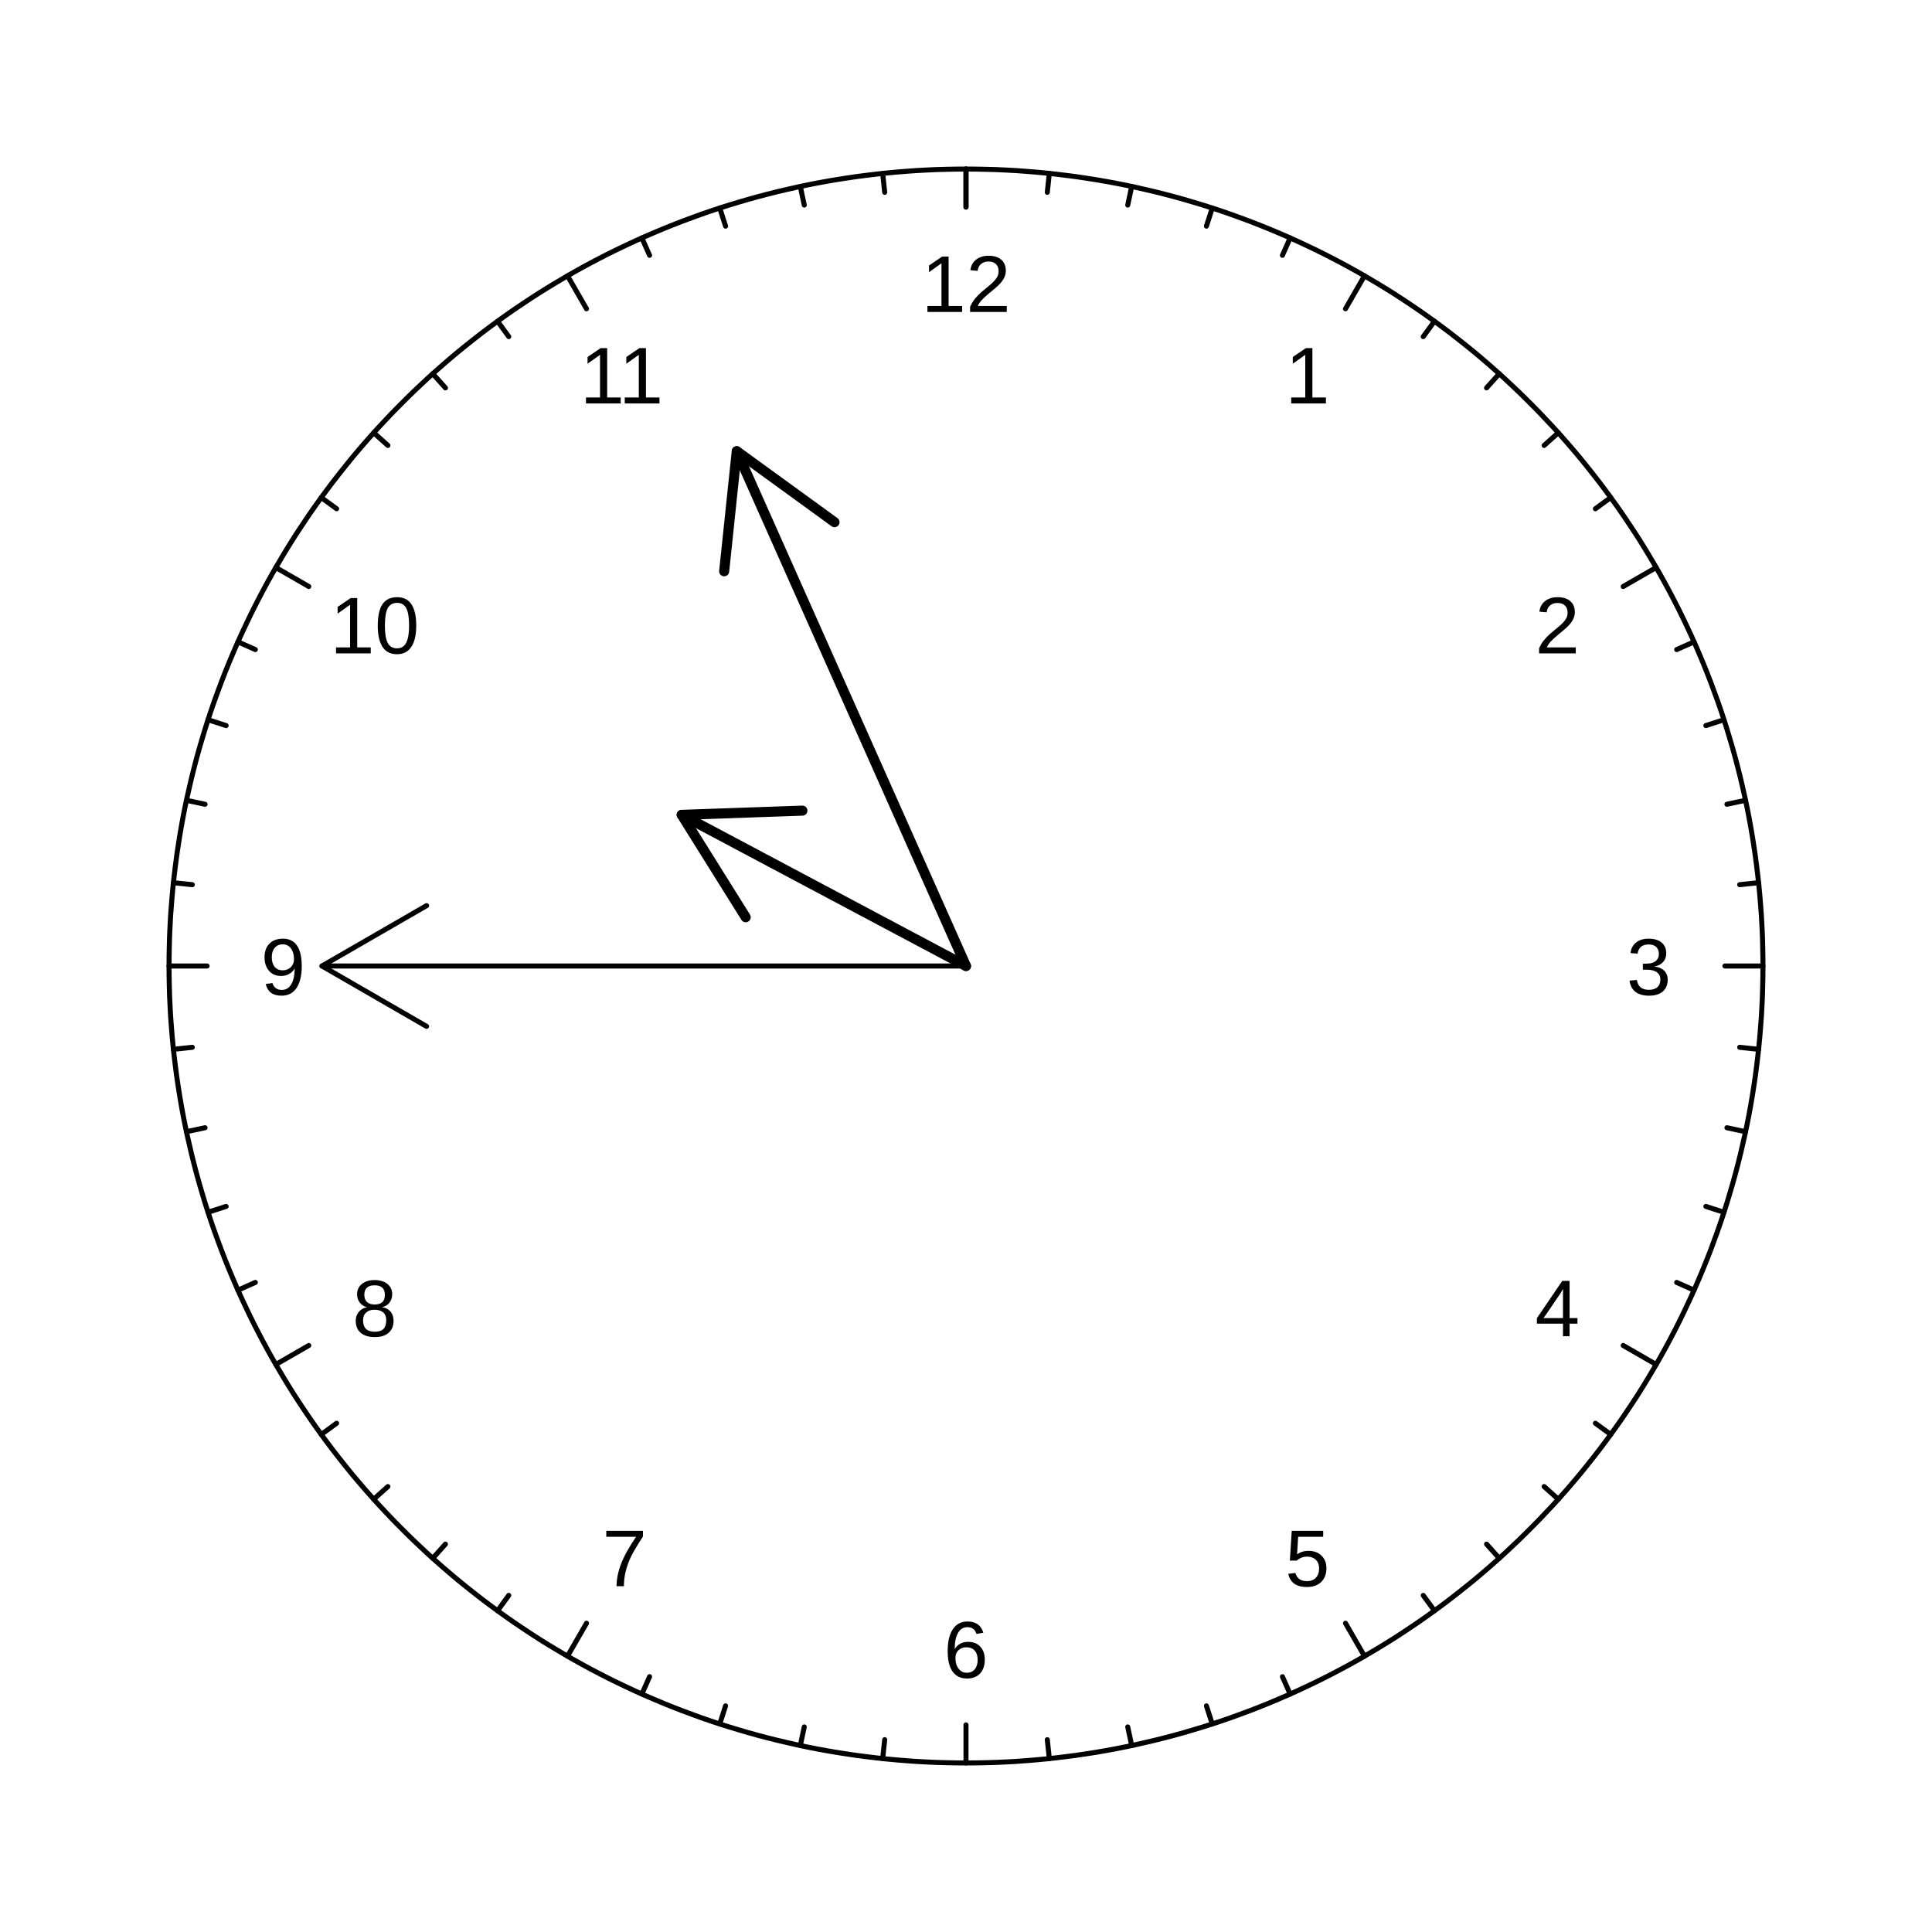
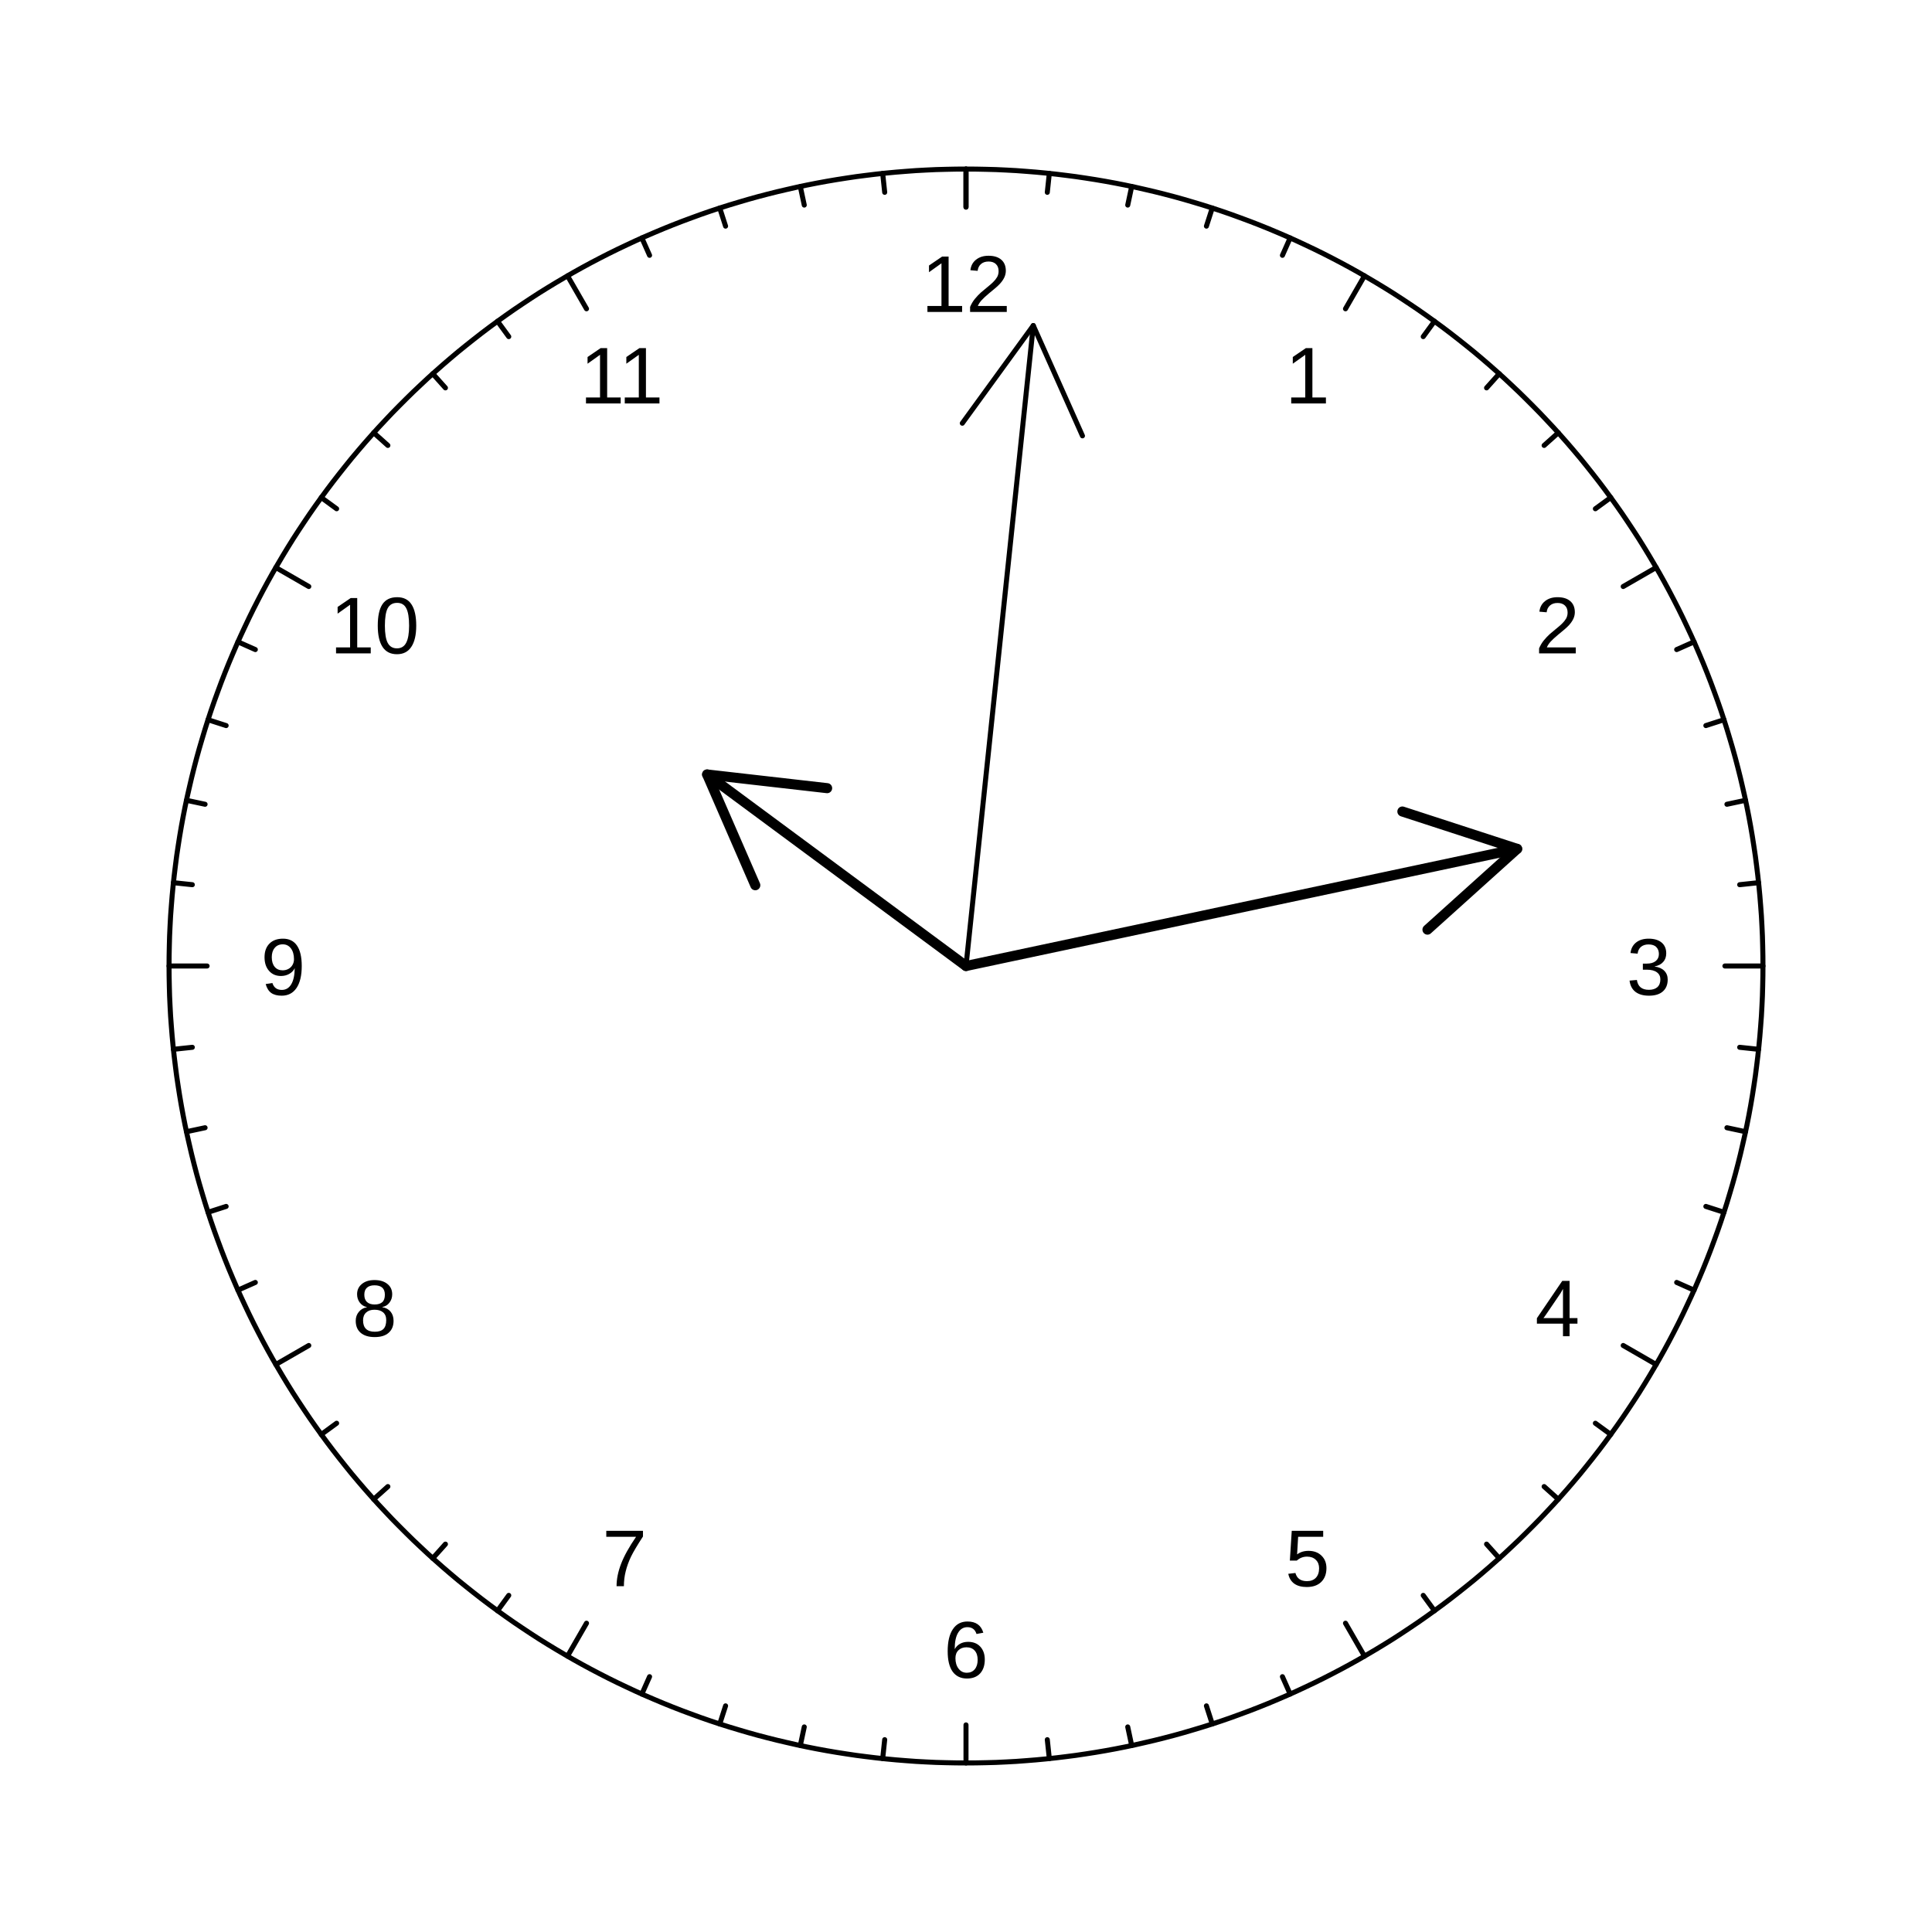
<svg xmlns="http://www.w3.org/2000/svg" viewBox="0 0 288.00 288.00">
  <defs>
    <style type="text/css">
    line, polyline, path, rect, circle {
      fill: none;
      stroke: #000000;
      stroke-linecap: round;
      stroke-linejoin: round;
      stroke-miterlimit: 10.00;
    }
  </style>
  </defs>
  <rect width="100%" height="100%" style="stroke: none; fill: #FFFFFF;" />
  <defs>
    <clipPath id="cpMTQuNHwyNzMuNnwyNzMuNnwxNC40">
      <rect x="14.40" y="14.40" width="259.20" height="259.20" />
    </clipPath>
  </defs>
  <polyline points="144.00,49.20 144.00,47.70 144.00,46.20 144.00,44.70 144.00,43.20 144.00,41.70 144.00,40.20 144.00,38.70 144.00,37.20 144.00,35.70 144.00,34.20 144.00,32.70 144.00,31.20 144.00,29.70 144.00,28.20 144.00,26.70 144.00,25.20 145.49,25.21 146.99,25.24 148.48,25.28 149.97,25.35 151.46,25.43 152.95,25.54 154.44,25.66 155.92,25.80 157.41,25.96 158.89,26.14 160.37,26.33 161.85,26.55 163.32,26.78 164.79,27.03 166.26,27.30 167.73,27.59 169.19,27.90 170.64,28.23 172.10,28.57 173.54,28.93 174.99,29.31 176.43,29.71 177.86,30.13 179.29,30.56 180.71,31.01 182.13,31.48 183.54,31.97 184.94,32.48 186.34,33.00 187.73,33.54 189.12,34.10 190.50,34.68 191.87,35.27 193.23,35.88 194.58,36.51 195.93,37.15 197.27,37.81 198.60,38.49 199.92,39.18 201.23,39.89 202.54,40.62 203.83,41.37 205.12,42.13 206.39,42.90 207.66,43.69 208.91,44.50 210.16,45.33 211.39,46.16 212.62,47.02 213.83,47.89 215.03,48.77 216.22,49.67 217.40,50.59 218.57,51.52 219.73,52.46 220.87,53.42 222.00,54.39 223.12,55.38 224.23,56.38 225.32,57.40 226.41,58.43 227.47,59.47 228.53,60.53 229.57,61.59 230.60,62.68 231.62,63.77 232.62,64.88 233.61,66.00 234.58,67.13 235.54,68.27 236.48,69.43 237.41,70.60 238.33,71.78 239.23,72.97 240.11,74.17 240.98,75.38 241.84,76.61 242.67,77.84 243.50,79.09 244.31,80.34 245.10,81.61 245.87,82.88 246.63,84.17 247.38,85.46 248.11,86.77 248.82,88.08 249.51,89.40 250.19,90.73 250.85,92.07 251.49,93.42 252.12,94.77 252.73,96.13 253.32,97.50 253.90,98.88 254.46,100.27 255.00,101.66 255.52,103.06 256.03,104.46 256.52,105.87 256.99,107.29 257.44,108.71 257.87,110.14 258.29,111.57 258.69,113.01 259.07,114.46 259.43,115.90 259.77,117.36 260.10,118.81 260.41,120.27 260.70,121.74 260.97,123.21 261.22,124.68 261.45,126.15 261.67,127.63 261.86,129.11 262.04,130.59 262.20,132.08 262.34,133.56 262.46,135.05 262.57,136.54 262.65,138.03 262.72,139.52 262.76,141.01 262.79,142.51 262.80,144.00 262.79,145.49 262.76,146.99 262.72,148.48 262.65,149.97 262.57,151.46 262.46,152.95 262.34,154.44 262.20,155.92 262.04,157.41 261.86,158.89 261.67,160.37 261.45,161.85 261.22,163.32 260.97,164.79 260.70,166.26 260.41,167.73 260.10,169.19 259.77,170.64 259.43,172.10 259.07,173.54 258.69,174.99 258.29,176.43 257.87,177.86 257.44,179.29 256.99,180.71 256.52,182.13 256.03,183.54 255.52,184.94 255.00,186.34 254.46,187.73 253.90,189.12 253.32,190.50 252.73,191.87 252.12,193.23 251.49,194.58 250.85,195.93 250.19,197.27 249.51,198.60 248.82,199.92 248.11,201.23 247.38,202.54 246.63,203.83 245.87,205.12 245.10,206.39 244.31,207.66 243.50,208.91 242.67,210.16 241.84,211.39 240.98,212.62 240.11,213.83 239.23,215.03 238.33,216.22 237.41,217.40 236.48,218.57 235.54,219.73 234.58,220.87 233.61,222.00 232.62,223.12 231.62,224.23 230.60,225.32 229.57,226.41 228.53,227.47 227.47,228.53 226.41,229.57 225.32,230.60 224.23,231.62 223.12,232.62 222.00,233.61 220.87,234.58 219.73,235.54 218.57,236.48 217.40,237.41 216.22,238.33 215.03,239.23 213.83,240.11 212.62,240.98 211.39,241.84 210.16,242.67 208.91,243.50 207.66,244.31 206.39,245.10 205.12,245.87 203.83,246.63 202.54,247.38 201.23,248.11 199.92,248.82 198.60,249.51 197.27,250.19 195.93,250.85 194.58,251.49 193.23,252.12 191.87,252.73 190.50,253.32 189.12,253.90 187.73,254.46 186.34,255.00 184.94,255.52 183.54,256.03 182.13,256.52 180.71,256.99 179.29,257.44 177.86,257.87 176.43,258.29 174.99,258.69 173.54,259.07 172.10,259.43 170.64,259.77 169.19,260.10 167.73,260.41 166.26,260.70 164.79,260.97 163.32,261.22 161.85,261.45 160.37,261.67 158.89,261.86 157.41,262.04 155.92,262.20 154.44,262.34 152.95,262.46 151.46,262.57 149.97,262.65 148.48,262.72 146.99,262.76 145.49,262.79 144.00,262.80 142.51,262.79 141.01,262.76 139.52,262.72 138.03,262.65 136.54,262.57 135.05,262.46 133.56,262.34 132.08,262.20 130.59,262.04 129.11,261.86 127.63,261.67 126.15,261.45 124.68,261.22 123.21,260.97 121.74,260.70 120.27,260.41 118.81,260.10 117.36,259.77 115.90,259.43 114.46,259.07 113.01,258.69 111.57,258.29 110.14,257.87 108.71,257.44 107.29,256.99 105.87,256.52 104.46,256.03 103.06,255.52 101.66,255.00 100.27,254.46 98.88,253.90 97.50,253.32 96.13,252.73 94.77,252.12 93.42,251.49 92.07,250.85 90.73,250.19 89.40,249.51 88.08,248.82 86.77,248.11 85.46,247.38 84.17,246.63 82.88,245.87 81.61,245.10 80.34,244.31 79.09,243.50 77.84,242.67 76.61,241.84 75.38,240.98 74.17,240.11 72.97,239.23 71.78,238.33 70.60,237.41 69.43,236.48 68.27,235.54 67.13,234.58 66.00,233.61 64.88,232.62 63.77,231.62 62.68,230.60 61.59,229.57 60.53,228.53 59.47,227.47 58.43,226.41 57.40,225.32 56.38,224.23 55.38,223.12 54.39,222.00 53.42,220.87 52.46,219.73 51.52,218.57 50.59,217.40 49.67,216.22 48.77,215.03 47.89,213.83 47.02,212.62 46.16,211.39 45.33,210.16 44.50,208.91 43.69,207.66 42.90,206.39 42.13,205.12 41.37,203.83 40.62,202.54 39.89,201.23 39.18,199.92 38.49,198.60 37.81,197.27 37.15,195.93 36.51,194.58 35.88,193.23 35.27,191.87 34.68,190.50 34.10,189.12 33.54,187.73 33.00,186.34 32.48,184.94 31.97,183.54 31.48,182.13 31.01,180.71 30.56,179.29 30.13,177.86 29.71,176.43 29.31,174.99 28.93,173.54 28.57,172.10 28.23,170.64 27.90,169.19 27.59,167.73 27.30,166.26 27.03,164.79 26.78,163.32 26.55,161.85 26.33,160.37 26.14,158.89 25.96,157.41 25.80,155.92 25.66,154.44 25.54,152.95 25.43,151.46 25.35,149.97 25.28,148.48 25.24,146.99 25.21,145.49 25.20,144.00 25.21,142.51 25.24,141.01 25.28,139.52 25.35,138.03 25.43,136.54 25.54,135.05 25.66,133.56 25.80,132.08 25.96,130.59 26.14,129.11 26.33,127.63 26.55,126.15 26.78,124.68 27.03,123.21 27.30,121.74 27.59,120.27 27.90,118.81 28.23,117.36 28.57,115.90 28.93,114.46 29.31,113.01 29.71,111.57 30.13,110.14 30.56,108.71 31.01,107.29 31.48,105.87 31.97,104.46 32.48,103.06 33.00,101.66 33.54,100.27 34.10,98.88 34.68,97.50 35.27,96.13 35.88,94.77 36.51,93.42 37.15,92.07 37.81,90.73 38.49,89.40 39.18,88.08 39.89,86.77 40.62,85.46 41.37,84.17 42.13,82.88 42.90,81.61 43.69,80.34 44.50,79.09 45.33,77.84 46.16,76.61 47.02,75.38 47.89,74.17 48.77,72.97 49.67,71.78 50.59,70.60 51.52,69.43 52.46,68.27 53.42,67.13 54.39,66.00 55.38,64.88 56.38,63.77 57.40,62.68 58.43,61.59 59.47,60.53 60.53,59.47 61.59,58.43 62.68,57.40 63.77,56.38 64.88,55.38 66.00,54.39 67.13,53.42 68.27,52.46 69.43,51.52 70.60,50.59 71.78,49.67 72.97,48.77 74.17,47.89 75.38,47.02 76.61,46.16 77.84,45.33 79.09,44.50 80.34,43.69 81.61,42.90 82.88,42.13 84.17,41.37 85.46,40.62 86.77,39.89 88.08,39.18 89.40,38.49 90.73,37.81 92.07,37.15 93.42,36.51 94.77,35.88 96.13,35.27 97.50,34.68 98.88,34.10 100.27,33.54 101.66,33.00 103.06,32.48 104.46,31.97 105.87,31.48 107.29,31.01 108.71,30.56 110.14,30.13 111.57,29.71 113.01,29.31 114.46,28.93 115.90,28.57 117.36,28.23 118.81,27.90 120.27,27.59 121.74,27.30 123.21,27.03 124.68,26.78 126.15,26.55 127.63,26.33 129.11,26.14 130.59,25.96 132.08,25.80 133.56,25.66 135.05,25.54 136.54,25.43 138.03,25.35 139.52,25.28 141.01,25.24 142.51,25.21 144.00,25.20 144.00,26.70 144.00,28.20 144.00,29.70 144.00,31.20 144.00,32.70 144.00,34.20 144.00,35.70 144.00,37.20 144.00,38.70 144.00,40.20 144.00,41.70 144.00,43.20 144.00,44.70 144.00,46.20 144.00,47.70 144.00,49.20 142.81,49.21 141.62,49.23 140.43,49.27 139.24,49.32 138.05,49.39 136.86,49.47 135.67,49.57 134.49,49.68 133.30,49.81 132.12,49.95 130.94,50.10 129.76,50.28 128.58,50.46 127.41,50.66 126.24,50.88 125.07,51.11 123.90,51.35 122.74,51.61 121.58,51.89 120.42,52.18 119.27,52.48 118.12,52.80 116.98,53.13 115.84,53.48 114.71,53.84 113.57,54.22 112.45,54.60 111.33,55.01 110.21,55.43 109.10,55.86 108.00,56.30 106.90,56.76 105.80,57.24 104.72,57.72 103.64,58.22 102.56,58.74 101.49,59.26 100.43,59.80 99.38,60.36 98.33,60.93 97.29,61.51 96.26,62.10 95.23,62.71 94.21,63.33 93.20,63.96 92.20,64.60 91.21,65.26 90.22,65.93 89.25,66.61 88.28,67.31 87.32,68.01 86.37,68.73 85.43,69.46 84.49,70.20 83.57,70.96 82.66,71.72 81.76,72.50 80.86,73.28 79.98,74.08 79.10,74.89 78.24,75.71 77.39,76.55 76.55,77.39 75.71,78.24 74.89,79.10 74.08,79.98 73.28,80.86 72.50,81.76 71.72,82.66 70.96,83.57 70.20,84.49 69.46,85.43 68.73,86.37 68.01,87.32 67.31,88.28 66.61,89.25 65.93,90.22 65.26,91.21 64.60,92.20 63.96,93.20 63.33,94.21 62.71,95.23 62.10,96.26 61.51,97.29 60.93,98.33 60.36,99.38 59.80,100.43 59.26,101.49 58.74,102.56 58.22,103.64 57.72,104.72 57.24,105.80 56.76,106.90 56.30,108.00 55.86,109.10 55.43,110.21 55.01,111.33 54.60,112.45 54.22,113.57 53.84,114.71 53.48,115.84 53.13,116.98 52.80,118.12 52.48,119.27 52.18,120.42 51.89,121.58 51.61,122.74 51.35,123.90 51.11,125.07 50.88,126.24 50.66,127.41 50.46,128.58 50.28,129.76 50.10,130.94 49.95,132.12 49.81,133.30 49.68,134.49 49.57,135.67 49.47,136.86 49.39,138.05 49.32,139.24 49.27,140.43 49.23,141.62 49.21,142.81 49.20,144.00 49.21,145.19 49.23,146.38 49.27,147.57 49.32,148.76 49.39,149.95 49.47,151.14 49.57,152.33 49.68,153.51 49.81,154.70 49.95,155.88 50.10,157.06 50.28,158.24 50.46,159.42 50.66,160.59 50.88,161.76 51.11,162.93 51.35,164.10 51.61,165.26 51.89,166.42 52.18,167.58 52.48,168.73 52.80,169.88 53.13,171.02 53.48,172.16 53.84,173.29 54.22,174.43 54.60,175.55 55.01,176.67 55.43,177.79 55.86,178.90 56.30,180.00 56.76,181.10 57.24,182.20 57.72,183.28 58.22,184.36 58.74,185.44 59.26,186.51 59.80,187.57 60.36,188.62 60.93,189.67 61.51,190.71 62.10,191.74 62.71,192.77 63.33,193.79 63.96,194.80 64.60,195.80 65.26,196.79 65.93,197.78 66.61,198.75 67.31,199.72 68.01,200.68 68.73,201.63 69.46,202.57 70.20,203.51 70.96,204.43 71.72,205.34 72.50,206.24 73.28,207.14 74.08,208.02 74.89,208.90 75.71,209.76 76.55,210.61 77.39,211.45 78.24,212.29 79.10,213.11 79.98,213.92 80.86,214.72 81.76,215.50 82.66,216.28 83.57,217.04 84.49,217.80 85.43,218.54 86.37,219.27 87.32,219.99 88.28,220.69 89.25,221.39 90.22,222.07 91.21,222.74 92.20,223.40 93.20,224.04 94.21,224.67 95.23,225.29 96.26,225.90 97.29,226.49 98.33,227.07 99.38,227.64 100.43,228.20 101.49,228.74 102.56,229.26 103.64,229.78 104.72,230.28 105.80,230.76 106.90,231.24 108.00,231.70 109.10,232.14 110.21,232.57 111.33,232.99 112.45,233.40 113.57,233.78 114.71,234.16 115.84,234.52 116.98,234.87 118.12,235.20 119.27,235.52 120.42,235.82 121.58,236.11 122.74,236.39 123.90,236.65 125.07,236.89 126.24,237.12 127.41,237.34 128.58,237.54 129.76,237.72 130.94,237.90 132.12,238.05 133.30,238.19 134.49,238.32 135.67,238.43 136.86,238.53 138.05,238.61 139.24,238.68 140.43,238.73 141.62,238.77 142.81,238.79 144.00,238.80 145.19,238.79 146.38,238.77 147.57,238.73 148.76,238.68 149.95,238.61 151.14,238.53 152.33,238.43 153.51,238.32 154.70,238.19 155.88,238.05 157.06,237.90 158.24,237.72 159.42,237.54 160.59,237.34 161.76,237.12 162.93,236.89 164.10,236.65 165.26,236.39 166.42,236.11 167.58,235.82 168.73,235.52 169.88,235.20 171.02,234.87 172.16,234.52 173.29,234.16 174.43,233.78 175.55,233.40 176.67,232.99 177.79,232.57 178.90,232.14 180.00,231.70 181.10,231.24 182.20,230.76 183.28,230.28 184.36,229.78 185.44,229.26 186.51,228.74 187.57,228.20 188.62,227.64 189.67,227.07 190.71,226.49 191.74,225.90 192.77,225.29 193.79,224.67 194.80,224.04 195.80,223.40 196.79,222.74 197.78,222.07 198.75,221.39 199.72,220.69 200.68,219.99 201.63,219.27 202.57,218.54 203.51,217.80 204.43,217.04 205.34,216.28 206.24,215.50 207.14,214.72 208.02,213.92 208.90,213.11 209.76,212.29 210.61,211.45 211.45,210.61 212.29,209.76 213.11,208.90 213.92,208.02 214.72,207.14 215.50,206.24 216.28,205.34 217.04,204.43 217.80,203.51 218.54,202.57 219.27,201.63 219.99,200.68 220.69,199.72 221.39,198.75 222.07,197.78 222.74,196.79 223.40,195.80 224.04,194.80 224.67,193.79 225.29,192.77 225.90,191.74 226.49,190.71 227.07,189.67 227.64,188.62 228.20,187.57 228.74,186.51 229.26,185.44 229.78,184.36 230.28,183.28 230.76,182.20 231.24,181.10 231.70,180.00 232.14,178.90 232.57,177.79 232.99,176.67 233.40,175.55 233.78,174.43 234.16,173.29 234.52,172.16 234.87,171.02 235.20,169.88 235.52,168.73 235.82,167.58 236.11,166.42 236.39,165.26 236.65,164.10 236.89,162.93 237.12,161.76 237.34,160.59 237.54,159.42 237.72,158.24 237.90,157.06 238.05,155.88 238.19,154.70 238.32,153.51 238.43,152.33 238.53,151.14 238.61,149.95 238.68,148.76 238.73,147.57 238.77,146.38 238.79,145.19 238.80,144.00 238.79,142.81 238.77,141.62 238.73,140.43 238.68,139.24 238.61,138.05 238.53,136.86 238.43,135.67 238.32,134.49 238.19,133.30 238.05,132.12 237.90,130.94 237.72,129.76 237.54,128.58 237.34,127.41 237.12,126.24 236.89,125.07 236.65,123.90 236.39,122.74 236.11,121.58 235.82,120.42 235.52,119.27 235.20,118.12 234.87,116.98 234.52,115.84 234.16,114.71 233.78,113.57 233.40,112.45 232.99,111.33 232.57,110.21 232.14,109.10 231.70,108.00 231.24,106.90 230.76,105.80 230.28,104.72 229.78,103.64 229.26,102.56 228.74,101.49 228.20,100.43 227.64,99.38 227.07,98.33 226.49,97.29 225.90,96.26 225.29,95.23 224.67,94.21 224.04,93.20 223.40,92.20 222.74,91.21 222.07,90.22 221.39,89.25 220.69,88.28 219.99,87.32 219.27,86.37 218.54,85.43 217.80,84.49 217.04,83.57 216.28,82.66 215.50,81.76 214.72,80.86 213.92,79.98 213.11,79.10 212.29,78.24 211.45,77.39 210.61,76.55 209.76,75.71 208.90,74.89 208.02,74.08 207.14,73.28 206.24,72.50 205.34,71.72 204.43,70.96 203.51,70.20 202.57,69.46 201.63,68.73 200.68,68.01 199.72,67.31 198.75,66.61 197.78,65.93 196.79,65.26 195.80,64.60 194.80,63.96 193.79,63.33 192.77,62.71 191.74,62.10 190.71,61.51 189.67,60.93 188.62,60.36 187.57,59.80 186.51,59.26 185.44,58.74 184.36,58.22 183.28,57.72 182.20,57.24 181.10,56.76 180.00,56.30 178.90,55.86 177.79,55.43 176.67,55.01 175.55,54.60 174.43,54.22 173.29,53.84 172.16,53.48 171.02,53.13 169.88,52.80 168.73,52.48 167.58,52.18 166.42,51.89 165.26,51.61 164.10,51.35 162.93,51.11 161.76,50.88 160.59,50.66 159.42,50.46 158.24,50.28 157.06,50.10 155.88,49.95 154.70,49.81 153.51,49.68 152.33,49.57 151.14,49.47 149.95,49.39 148.76,49.32 147.57,49.27 146.38,49.23 145.19,49.21 144.00,49.20 144.00,49.20 " style="stroke-width: 0.75; stroke: none;" clip-path="url(#cpMTQuNHwyNzMuNnwyNzMuNnwxNC40)" />
  <polyline points="144.00,25.20 145.49,25.21 146.99,25.24 148.48,25.28 149.97,25.35 151.46,25.43 152.95,25.54 154.44,25.66 155.92,25.80 157.41,25.96 158.89,26.14 160.37,26.33 161.85,26.55 163.32,26.78 164.79,27.03 166.26,27.30 167.73,27.59 169.19,27.90 170.64,28.23 172.10,28.57 173.54,28.93 174.99,29.31 176.43,29.71 177.86,30.13 179.29,30.56 180.71,31.01 182.13,31.48 183.54,31.97 184.94,32.48 186.34,33.00 187.73,33.54 189.12,34.10 190.50,34.68 191.87,35.27 193.23,35.88 194.58,36.51 195.93,37.15 197.27,37.81 198.60,38.49 199.92,39.18 201.23,39.89 202.54,40.62 203.83,41.37 205.12,42.13 206.39,42.90 207.66,43.69 208.91,44.50 210.16,45.33 211.39,46.16 212.62,47.02 213.83,47.89 215.03,48.77 216.22,49.67 217.40,50.59 218.57,51.52 219.73,52.46 220.87,53.42 222.00,54.39 223.12,55.38 224.23,56.38 225.32,57.40 226.41,58.43 227.47,59.47 228.53,60.53 229.57,61.59 230.60,62.68 231.62,63.77 232.62,64.88 233.61,66.00 234.58,67.13 235.54,68.27 236.48,69.43 237.41,70.60 238.33,71.78 239.23,72.97 240.11,74.17 240.98,75.38 241.84,76.61 242.67,77.84 243.50,79.09 244.31,80.34 245.10,81.61 245.87,82.88 246.63,84.17 247.38,85.46 248.11,86.77 248.82,88.08 249.51,89.40 250.19,90.73 250.85,92.07 251.49,93.42 252.12,94.77 252.73,96.13 253.32,97.50 253.90,98.88 254.46,100.27 255.00,101.66 255.52,103.06 256.03,104.46 256.52,105.87 256.99,107.29 257.44,108.71 257.87,110.14 258.29,111.57 258.69,113.01 259.07,114.46 259.43,115.90 259.77,117.36 260.10,118.81 260.41,120.27 260.70,121.74 260.97,123.21 261.22,124.68 261.45,126.15 261.67,127.63 261.86,129.11 262.04,130.59 262.20,132.08 262.34,133.56 262.46,135.05 262.57,136.54 262.65,138.03 262.72,139.52 262.76,141.01 262.79,142.51 262.80,144.00 262.79,145.49 262.76,146.99 262.72,148.48 262.65,149.97 262.57,151.46 262.46,152.95 262.34,154.44 262.20,155.92 262.04,157.41 261.86,158.89 261.67,160.37 261.45,161.85 261.22,163.32 260.97,164.79 260.70,166.26 260.41,167.73 260.10,169.19 259.77,170.64 259.43,172.10 259.07,173.54 258.69,174.99 258.29,176.43 257.87,177.86 257.44,179.29 256.99,180.71 256.52,182.13 256.03,183.54 255.52,184.94 255.00,186.34 254.46,187.73 253.90,189.12 253.32,190.50 252.73,191.87 252.12,193.23 251.49,194.58 250.85,195.93 250.19,197.27 249.51,198.60 248.82,199.92 248.11,201.23 247.38,202.54 246.63,203.83 245.87,205.12 245.10,206.39 244.31,207.66 243.50,208.91 242.67,210.16 241.84,211.39 240.98,212.62 240.11,213.83 239.23,215.03 238.33,216.22 237.41,217.40 236.48,218.57 235.54,219.73 234.58,220.87 233.61,222.00 232.62,223.12 231.62,224.23 230.60,225.32 229.57,226.41 228.53,227.47 227.47,228.53 226.41,229.57 225.32,230.60 224.23,231.62 223.12,232.62 222.00,233.61 220.87,234.58 219.73,235.54 218.57,236.48 217.40,237.41 216.22,238.33 215.03,239.23 213.83,240.11 212.62,240.98 211.39,241.84 210.16,242.67 208.91,243.50 207.66,244.31 206.39,245.10 205.12,245.87 203.83,246.63 202.54,247.38 201.23,248.11 199.92,248.82 198.60,249.51 197.27,250.19 195.93,250.85 194.58,251.49 193.23,252.12 191.87,252.73 190.50,253.32 189.12,253.90 187.73,254.46 186.34,255.00 184.94,255.52 183.54,256.03 182.13,256.52 180.71,256.99 179.29,257.44 177.86,257.87 176.43,258.29 174.99,258.69 173.54,259.07 172.10,259.43 170.64,259.77 169.19,260.10 167.73,260.41 166.26,260.70 164.79,260.97 163.32,261.22 161.85,261.45 160.37,261.67 158.89,261.86 157.41,262.04 155.92,262.20 154.44,262.34 152.95,262.46 151.46,262.57 149.97,262.65 148.48,262.72 146.99,262.76 145.49,262.79 144.00,262.80 142.51,262.79 141.01,262.76 139.52,262.72 138.03,262.65 136.54,262.57 135.05,262.46 133.56,262.34 132.08,262.20 130.59,262.04 129.11,261.86 127.63,261.67 126.15,261.45 124.68,261.22 123.21,260.97 121.74,260.70 120.27,260.41 118.81,260.10 117.36,259.77 115.90,259.43 114.46,259.07 113.01,258.69 111.57,258.29 110.14,257.87 108.71,257.44 107.29,256.99 105.87,256.52 104.46,256.03 103.06,255.52 101.66,255.00 100.27,254.46 98.88,253.90 97.50,253.32 96.13,252.73 94.77,252.12 93.42,251.49 92.07,250.85 90.73,250.19 89.40,249.51 88.08,248.82 86.77,248.11 85.46,247.38 84.17,246.63 82.88,245.87 81.61,245.10 80.34,244.31 79.09,243.50 77.84,242.67 76.61,241.84 75.38,240.98 74.17,240.11 72.97,239.23 71.78,238.33 70.60,237.41 69.43,236.48 68.27,235.54 67.13,234.58 66.00,233.61 64.88,232.62 63.77,231.62 62.68,230.60 61.59,229.57 60.53,228.53 59.47,227.47 58.43,226.41 57.40,225.32 56.38,224.23 55.38,223.12 54.39,222.00 53.42,220.87 52.46,219.73 51.52,218.57 50.59,217.40 49.67,216.22 48.77,215.03 47.89,213.83 47.02,212.62 46.16,211.39 45.33,210.16 44.50,208.91 43.69,207.66 42.90,206.39 42.13,205.12 41.37,203.83 40.62,202.54 39.89,201.23 39.18,199.92 38.49,198.60 37.81,197.27 37.15,195.93 36.51,194.58 35.88,193.23 35.27,191.87 34.68,190.50 34.10,189.12 33.54,187.73 33.00,186.34 32.48,184.94 31.97,183.54 31.48,182.13 31.01,180.71 30.56,179.29 30.13,177.86 29.71,176.43 29.31,174.99 28.93,173.54 28.57,172.10 28.23,170.64 27.90,169.19 27.59,167.73 27.30,166.26 27.03,164.79 26.78,163.32 26.55,161.85 26.33,160.37 26.14,158.89 25.96,157.41 25.80,155.92 25.66,154.44 25.54,152.95 25.43,151.46 25.35,149.97 25.28,148.48 25.24,146.99 25.21,145.49 25.20,144.00 25.21,142.51 25.24,141.01 25.28,139.52 25.35,138.03 25.43,136.54 25.54,135.05 25.66,133.56 25.80,132.08 25.96,130.59 26.14,129.11 26.33,127.63 26.55,126.15 26.78,124.68 27.03,123.21 27.30,121.74 27.59,120.27 27.90,118.81 28.23,117.36 28.57,115.90 28.93,114.46 29.31,113.01 29.71,111.57 30.13,110.14 30.56,108.71 31.01,107.29 31.48,105.87 31.97,104.46 32.48,103.06 33.00,101.66 33.54,100.27 34.10,98.88 34.68,97.50 35.27,96.13 35.88,94.77 36.51,93.42 37.15,92.07 37.81,90.73 38.49,89.40 39.18,88.08 39.89,86.77 40.62,85.46 41.37,84.17 42.13,82.88 42.90,81.61 43.69,80.34 44.50,79.09 45.33,77.84 46.16,76.61 47.02,75.38 47.89,74.17 48.77,72.97 49.67,71.78 50.59,70.60 51.52,69.43 52.46,68.27 53.42,67.13 54.39,66.00 55.38,64.88 56.38,63.77 57.40,62.68 58.43,61.59 59.47,60.53 60.53,59.47 61.59,58.43 62.68,57.40 63.77,56.38 64.88,55.38 66.00,54.39 67.13,53.42 68.27,52.46 69.43,51.52 70.60,50.59 71.78,49.67 72.97,48.77 74.17,47.89 75.38,47.02 76.61,46.16 77.84,45.33 79.09,44.50 80.34,43.69 81.61,42.90 82.88,42.13 84.17,41.37 85.46,40.62 86.77,39.89 88.08,39.18 89.40,38.49 90.73,37.81 92.07,37.15 93.42,36.51 94.77,35.88 96.13,35.27 97.50,34.68 98.88,34.10 100.27,33.54 101.66,33.00 103.06,32.48 104.46,31.97 105.87,31.48 107.29,31.01 108.71,30.56 110.14,30.13 111.57,29.71 113.01,29.31 114.46,28.93 115.90,28.57 117.36,28.23 118.81,27.90 120.27,27.59 121.74,27.30 123.21,27.03 124.68,26.78 126.15,26.55 127.63,26.33 129.11,26.14 130.59,25.96 132.08,25.80 133.56,25.66 135.05,25.54 136.54,25.43 138.03,25.35 139.52,25.28 141.01,25.24 142.51,25.21 144.00,25.20 " style="stroke-width: 0.75;" clip-path="url(#cpMTQuNHwyNzMuNnwyNzMuNnwxNC40)" />
  <polyline points="144.00,25.20 144.00,30.87 " style="stroke-width: 0.75;" clip-path="url(#cpMTQuNHwyNzMuNnwyNzMuNnwxNC40)" />
  <polyline points="203.40,41.12 200.57,46.03 " style="stroke-width: 0.75;" clip-path="url(#cpMTQuNHwyNzMuNnwyNzMuNnwxNC40)" />
  <polyline points="246.88,84.60 241.97,87.43 " style="stroke-width: 0.75;" clip-path="url(#cpMTQuNHwyNzMuNnwyNzMuNnwxNC40)" />
  <polyline points="262.80,144.00 257.13,144.00 " style="stroke-width: 0.75;" clip-path="url(#cpMTQuNHwyNzMuNnwyNzMuNnwxNC40)" />
  <polyline points="246.88,203.40 241.97,200.57 " style="stroke-width: 0.75;" clip-path="url(#cpMTQuNHwyNzMuNnwyNzMuNnwxNC40)" />
  <polyline points="203.40,246.88 200.57,241.97 " style="stroke-width: 0.75;" clip-path="url(#cpMTQuNHwyNzMuNnwyNzMuNnwxNC40)" />
  <polyline points="144.00,262.80 144.00,257.13 " style="stroke-width: 0.75;" clip-path="url(#cpMTQuNHwyNzMuNnwyNzMuNnwxNC40)" />
  <polyline points="84.60,246.88 87.43,241.97 " style="stroke-width: 0.75;" clip-path="url(#cpMTQuNHwyNzMuNnwyNzMuNnwxNC40)" />
  <polyline points="41.12,203.40 46.03,200.57 " style="stroke-width: 0.75;" clip-path="url(#cpMTQuNHwyNzMuNnwyNzMuNnwxNC40)" />
  <polyline points="25.20,144.00 30.87,144.00 " style="stroke-width: 0.75;" clip-path="url(#cpMTQuNHwyNzMuNnwyNzMuNnwxNC40)" />
  <polyline points="41.12,84.60 46.03,87.43 " style="stroke-width: 0.75;" clip-path="url(#cpMTQuNHwyNzMuNnwyNzMuNnwxNC40)" />
  <polyline points="84.60,41.12 87.43,46.03 " style="stroke-width: 0.75;" clip-path="url(#cpMTQuNHwyNzMuNnwyNzMuNnwxNC40)" />
  <polyline points="144.00,25.20 144.00,30.87 " style="stroke-width: 0.75;" clip-path="url(#cpMTQuNHwyNzMuNnwyNzMuNnwxNC40)" />
  <polyline points="156.42,25.85 156.12,28.67 " style="stroke-width: 0.75;" clip-path="url(#cpMTQuNHwyNzMuNnwyNzMuNnwxNC40)" />
  <polyline points="168.70,27.80 168.11,30.57 " style="stroke-width: 0.75;" clip-path="url(#cpMTQuNHwyNzMuNnwyNzMuNnwxNC40)" />
  <polyline points="180.71,31.01 179.84,33.71 " style="stroke-width: 0.75;" clip-path="url(#cpMTQuNHwyNzMuNnwyNzMuNnwxNC40)" />
  <polyline points="192.32,35.47 191.17,38.06 " style="stroke-width: 0.75;" clip-path="url(#cpMTQuNHwyNzMuNnwyNzMuNnwxNC40)" />
  <polyline points="213.83,47.89 212.16,50.18 " style="stroke-width: 0.75;" clip-path="url(#cpMTQuNHwyNzMuNnwyNzMuNnwxNC40)" />
  <polyline points="223.49,55.71 221.60,57.82 " style="stroke-width: 0.75;" clip-path="url(#cpMTQuNHwyNzMuNnwyNzMuNnwxNC40)" />
  <polyline points="232.29,64.51 230.18,66.40 " style="stroke-width: 0.75;" clip-path="url(#cpMTQuNHwyNzMuNnwyNzMuNnwxNC40)" />
  <polyline points="240.11,74.17 237.82,75.84 " style="stroke-width: 0.75;" clip-path="url(#cpMTQuNHwyNzMuNnwyNzMuNnwxNC40)" />
  <polyline points="252.53,95.68 249.94,96.83 " style="stroke-width: 0.75;" clip-path="url(#cpMTQuNHwyNzMuNnwyNzMuNnwxNC40)" />
  <polyline points="256.99,107.29 254.29,108.16 " style="stroke-width: 0.75;" clip-path="url(#cpMTQuNHwyNzMuNnwyNzMuNnwxNC40)" />
  <polyline points="260.20,119.30 257.43,119.89 " style="stroke-width: 0.75;" clip-path="url(#cpMTQuNHwyNzMuNnwyNzMuNnwxNC40)" />
  <polyline points="262.15,131.58 259.33,131.88 " style="stroke-width: 0.75;" clip-path="url(#cpMTQuNHwyNzMuNnwyNzMuNnwxNC40)" />
  <polyline points="262.15,156.42 259.33,156.12 " style="stroke-width: 0.75;" clip-path="url(#cpMTQuNHwyNzMuNnwyNzMuNnwxNC40)" />
  <polyline points="260.20,168.70 257.43,168.11 " style="stroke-width: 0.75;" clip-path="url(#cpMTQuNHwyNzMuNnwyNzMuNnwxNC40)" />
  <polyline points="256.99,180.71 254.29,179.84 " style="stroke-width: 0.75;" clip-path="url(#cpMTQuNHwyNzMuNnwyNzMuNnwxNC40)" />
  <polyline points="252.53,192.32 249.94,191.17 " style="stroke-width: 0.75;" clip-path="url(#cpMTQuNHwyNzMuNnwyNzMuNnwxNC40)" />
  <polyline points="240.11,213.83 237.82,212.16 " style="stroke-width: 0.75;" clip-path="url(#cpMTQuNHwyNzMuNnwyNzMuNnwxNC40)" />
  <polyline points="232.29,223.49 230.18,221.60 " style="stroke-width: 0.75;" clip-path="url(#cpMTQuNHwyNzMuNnwyNzMuNnwxNC40)" />
  <polyline points="223.49,232.29 221.60,230.18 " style="stroke-width: 0.75;" clip-path="url(#cpMTQuNHwyNzMuNnwyNzMuNnwxNC40)" />
  <polyline points="213.83,240.11 212.16,237.82 " style="stroke-width: 0.75;" clip-path="url(#cpMTQuNHwyNzMuNnwyNzMuNnwxNC40)" />
  <polyline points="192.32,252.53 191.17,249.94 " style="stroke-width: 0.75;" clip-path="url(#cpMTQuNHwyNzMuNnwyNzMuNnwxNC40)" />
  <polyline points="180.71,256.99 179.84,254.29 " style="stroke-width: 0.75;" clip-path="url(#cpMTQuNHwyNzMuNnwyNzMuNnwxNC40)" />
  <polyline points="168.70,260.20 168.11,257.43 " style="stroke-width: 0.75;" clip-path="url(#cpMTQuNHwyNzMuNnwyNzMuNnwxNC40)" />
  <polyline points="156.42,262.15 156.12,259.33 " style="stroke-width: 0.75;" clip-path="url(#cpMTQuNHwyNzMuNnwyNzMuNnwxNC40)" />
  <polyline points="131.58,262.15 131.88,259.33 " style="stroke-width: 0.75;" clip-path="url(#cpMTQuNHwyNzMuNnwyNzMuNnwxNC40)" />
  <polyline points="119.30,260.20 119.89,257.43 " style="stroke-width: 0.75;" clip-path="url(#cpMTQuNHwyNzMuNnwyNzMuNnwxNC40)" />
  <polyline points="107.29,256.99 108.16,254.29 " style="stroke-width: 0.75;" clip-path="url(#cpMTQuNHwyNzMuNnwyNzMuNnwxNC40)" />
  <polyline points="95.68,252.53 96.83,249.94 " style="stroke-width: 0.75;" clip-path="url(#cpMTQuNHwyNzMuNnwyNzMuNnwxNC40)" />
  <polyline points="74.17,240.11 75.84,237.82 " style="stroke-width: 0.75;" clip-path="url(#cpMTQuNHwyNzMuNnwyNzMuNnwxNC40)" />
  <polyline points="64.51,232.29 66.40,230.18 " style="stroke-width: 0.75;" clip-path="url(#cpMTQuNHwyNzMuNnwyNzMuNnwxNC40)" />
  <polyline points="55.71,223.49 57.82,221.60 " style="stroke-width: 0.75;" clip-path="url(#cpMTQuNHwyNzMuNnwyNzMuNnwxNC40)" />
  <polyline points="47.89,213.83 50.18,212.16 " style="stroke-width: 0.75;" clip-path="url(#cpMTQuNHwyNzMuNnwyNzMuNnwxNC40)" />
  <polyline points="35.47,192.32 38.06,191.17 " style="stroke-width: 0.75;" clip-path="url(#cpMTQuNHwyNzMuNnwyNzMuNnwxNC40)" />
  <polyline points="31.01,180.71 33.71,179.84 " style="stroke-width: 0.75;" clip-path="url(#cpMTQuNHwyNzMuNnwyNzMuNnwxNC40)" />
  <polyline points="27.80,168.70 30.57,168.11 " style="stroke-width: 0.75;" clip-path="url(#cpMTQuNHwyNzMuNnwyNzMuNnwxNC40)" />
  <polyline points="25.85,156.42 28.67,156.12 " style="stroke-width: 0.75;" clip-path="url(#cpMTQuNHwyNzMuNnwyNzMuNnwxNC40)" />
  <polyline points="25.85,131.58 28.67,131.88 " style="stroke-width: 0.75;" clip-path="url(#cpMTQuNHwyNzMuNnwyNzMuNnwxNC40)" />
  <polyline points="27.80,119.30 30.57,119.89 " style="stroke-width: 0.75;" clip-path="url(#cpMTQuNHwyNzMuNnwyNzMuNnwxNC40)" />
  <polyline points="31.01,107.29 33.71,108.16 " style="stroke-width: 0.75;" clip-path="url(#cpMTQuNHwyNzMuNnwyNzMuNnwxNC40)" />
  <polyline points="35.47,95.68 38.06,96.83 " style="stroke-width: 0.75;" clip-path="url(#cpMTQuNHwyNzMuNnwyNzMuNnwxNC40)" />
  <polyline points="47.89,74.17 50.18,75.84 " style="stroke-width: 0.75;" clip-path="url(#cpMTQuNHwyNzMuNnwyNzMuNnwxNC40)" />
  <polyline points="55.71,64.51 57.82,66.40 " style="stroke-width: 0.75;" clip-path="url(#cpMTQuNHwyNzMuNnwyNzMuNnwxNC40)" />
  <polyline points="64.51,55.71 66.40,57.82 " style="stroke-width: 0.75;" clip-path="url(#cpMTQuNHwyNzMuNnwyNzMuNnwxNC40)" />
  <polyline points="74.17,47.89 75.84,50.18 " style="stroke-width: 0.75;" clip-path="url(#cpMTQuNHwyNzMuNnwyNzMuNnwxNC40)" />
  <polyline points="95.68,35.47 96.83,38.06 " style="stroke-width: 0.75;" clip-path="url(#cpMTQuNHwyNzMuNnwyNzMuNnwxNC40)" />
  <polyline points="107.29,31.01 108.16,33.71 " style="stroke-width: 0.75;" clip-path="url(#cpMTQuNHwyNzMuNnwyNzMuNnwxNC40)" />
  <polyline points="119.30,27.80 119.89,30.57 " style="stroke-width: 0.75;" clip-path="url(#cpMTQuNHwyNzMuNnwyNzMuNnwxNC40)" />
  <polyline points="131.58,25.85 131.88,28.67 " style="stroke-width: 0.75;" clip-path="url(#cpMTQuNHwyNzMuNnwyNzMuNnwxNC40)" />
  <g clip-path="url(#cpMTQuNHwyNzMuNnwyNzMuNnwxNC40)">
    <text x="191.56" y="60.14" style="font-size: 12.00px; font-family: Arial;" textLength="6.67px" lengthAdjust="spacingAndGlyphs">1</text>
  </g>
  <g clip-path="url(#cpMTQuNHwyNzMuNnwyNzMuNnwxNC40)">
    <text x="228.82" y="97.40" style="font-size: 12.00px; font-family: Arial;" textLength="6.67px" lengthAdjust="spacingAndGlyphs">2</text>
  </g>
  <g clip-path="url(#cpMTQuNHwyNzMuNnwyNzMuNnwxNC40)">
    <text x="242.46" y="148.30" style="font-size: 12.00px; font-family: Arial;" textLength="6.67px" lengthAdjust="spacingAndGlyphs">3</text>
  </g>
  <g clip-path="url(#cpMTQuNHwyNzMuNnwyNzMuNnwxNC40)">
    <text x="228.82" y="199.19" style="font-size: 12.00px; font-family: Arial;" textLength="6.67px" lengthAdjust="spacingAndGlyphs">4</text>
  </g>
  <g clip-path="url(#cpMTQuNHwyNzMuNnwyNzMuNnwxNC40)">
    <text x="191.56" y="236.45" style="font-size: 12.00px; font-family: Arial;" textLength="6.67px" lengthAdjust="spacingAndGlyphs">5</text>
  </g>
  <g clip-path="url(#cpMTQuNHwyNzMuNnwyNzMuNnwxNC40)">
    <text x="140.66" y="250.09" style="font-size: 12.00px; font-family: Arial;" textLength="6.67px" lengthAdjust="spacingAndGlyphs">6</text>
  </g>
  <g clip-path="url(#cpMTQuNHwyNzMuNnwyNzMuNnwxNC40)">
    <text x="89.77" y="236.45" style="font-size: 12.00px; font-family: Arial;" textLength="6.67px" lengthAdjust="spacingAndGlyphs">7</text>
  </g>
  <g clip-path="url(#cpMTQuNHwyNzMuNnwyNzMuNnwxNC40)">
    <text x="52.51" y="199.19" style="font-size: 12.00px; font-family: Arial;" textLength="6.67px" lengthAdjust="spacingAndGlyphs">8</text>
  </g>
  <g clip-path="url(#cpMTQuNHwyNzMuNnwyNzMuNnwxNC40)">
    <text x="38.87" y="148.30" style="font-size: 12.00px; font-family: Arial;" textLength="6.67px" lengthAdjust="spacingAndGlyphs">9</text>
  </g>
  <g clip-path="url(#cpMTQuNHwyNzMuNnwyNzMuNnwxNC40)">
    <text x="49.17" y="97.40" style="font-size: 12.00px; font-family: Arial;" textLength="13.35px" lengthAdjust="spacingAndGlyphs">10</text>
  </g>
  <g clip-path="url(#cpMTQuNHwyNzMuNnwyNzMuNnwxNC40)">
    <text x="86.43" y="60.14" style="font-size: 12.00px; font-family: Arial;" textLength="13.35px" lengthAdjust="spacingAndGlyphs">11</text>
  </g>
  <g clip-path="url(#cpMTQuNHwyNzMuNnwyNzMuNnwxNC40)">
    <text x="137.33" y="46.50" style="font-size: 12.00px; font-family: Arial;" textLength="13.35px" lengthAdjust="spacingAndGlyphs">12</text>
  </g>
-   <line x1="144.00" y1="144.00" x2="48.00" y2="144.00" style="stroke-width: 0.75;" clip-path="url(#cpMTQuNHwyNzMuNnwyNzMuNnwxNC40)" />
-   <polyline points="63.59,135.00 48.00,144.00 63.59,153.00 " style="stroke-width: 0.75;" clip-path="url(#cpMTQuNHwyNzMuNnwyNzMuNnwxNC40)" />
-   <line x1="144.00" y1="144.00" x2="109.83" y2="67.26" style="stroke-width: 1.50;" clip-path="url(#cpMTQuNHwyNzMuNnwyNzMuNnwxNC40)" />
-   <polyline points="124.40,77.84 109.83,67.26 107.95,85.16 " style="stroke-width: 1.50;" clip-path="url(#cpMTQuNHwyNzMuNnwyNzMuNnwxNC40)" />
-   <line x1="144.00" y1="144.00" x2="101.62" y2="121.47" style="stroke-width: 1.50;" clip-path="url(#cpMTQuNHwyNzMuNnwyNzMuNnwxNC40)" />
-   <polyline points="119.61,120.84 101.62,121.47 111.16,136.73 " style="stroke-width: 1.50;" clip-path="url(#cpMTQuNHwyNzMuNnwyNzMuNnwxNC40)" />
+   <line x1="144.00" y1="144.00" x2="154.03" y2="48.53" style="stroke-width: 0.75;" clip-path="url(#cpMTQuNHwyNzMuNnwyNzMuNnwxNC40)" />
+   <polyline points="161.36,64.97 154.03,48.53 143.45,63.09 " style="stroke-width: 0.75;" clip-path="url(#cpMTQuNHwyNzMuNnwyNzMuNnwxNC40)" />
+   <line x1="144.00" y1="144.00" x2="226.16" y2="126.54" style="stroke-width: 1.50;" clip-path="url(#cpMTQuNHwyNzMuNnwyNzMuNnwxNC40)" />
+   <polyline points="212.79,138.58 226.16,126.54 209.05,120.97 " style="stroke-width: 1.50;" clip-path="url(#cpMTQuNHwyNzMuNnwyNzMuNnwxNC40)" />
+   <line x1="144.00" y1="144.00" x2="105.41" y2="115.45" style="stroke-width: 1.50;" clip-path="url(#cpMTQuNHwyNzMuNnwyNzMuNnwxNC40)" />
+   <polyline points="123.30,117.49 105.41,115.45 112.59,131.96 " style="stroke-width: 1.50;" clip-path="url(#cpMTQuNHwyNzMuNnwyNzMuNnwxNC40)" />
</svg>
